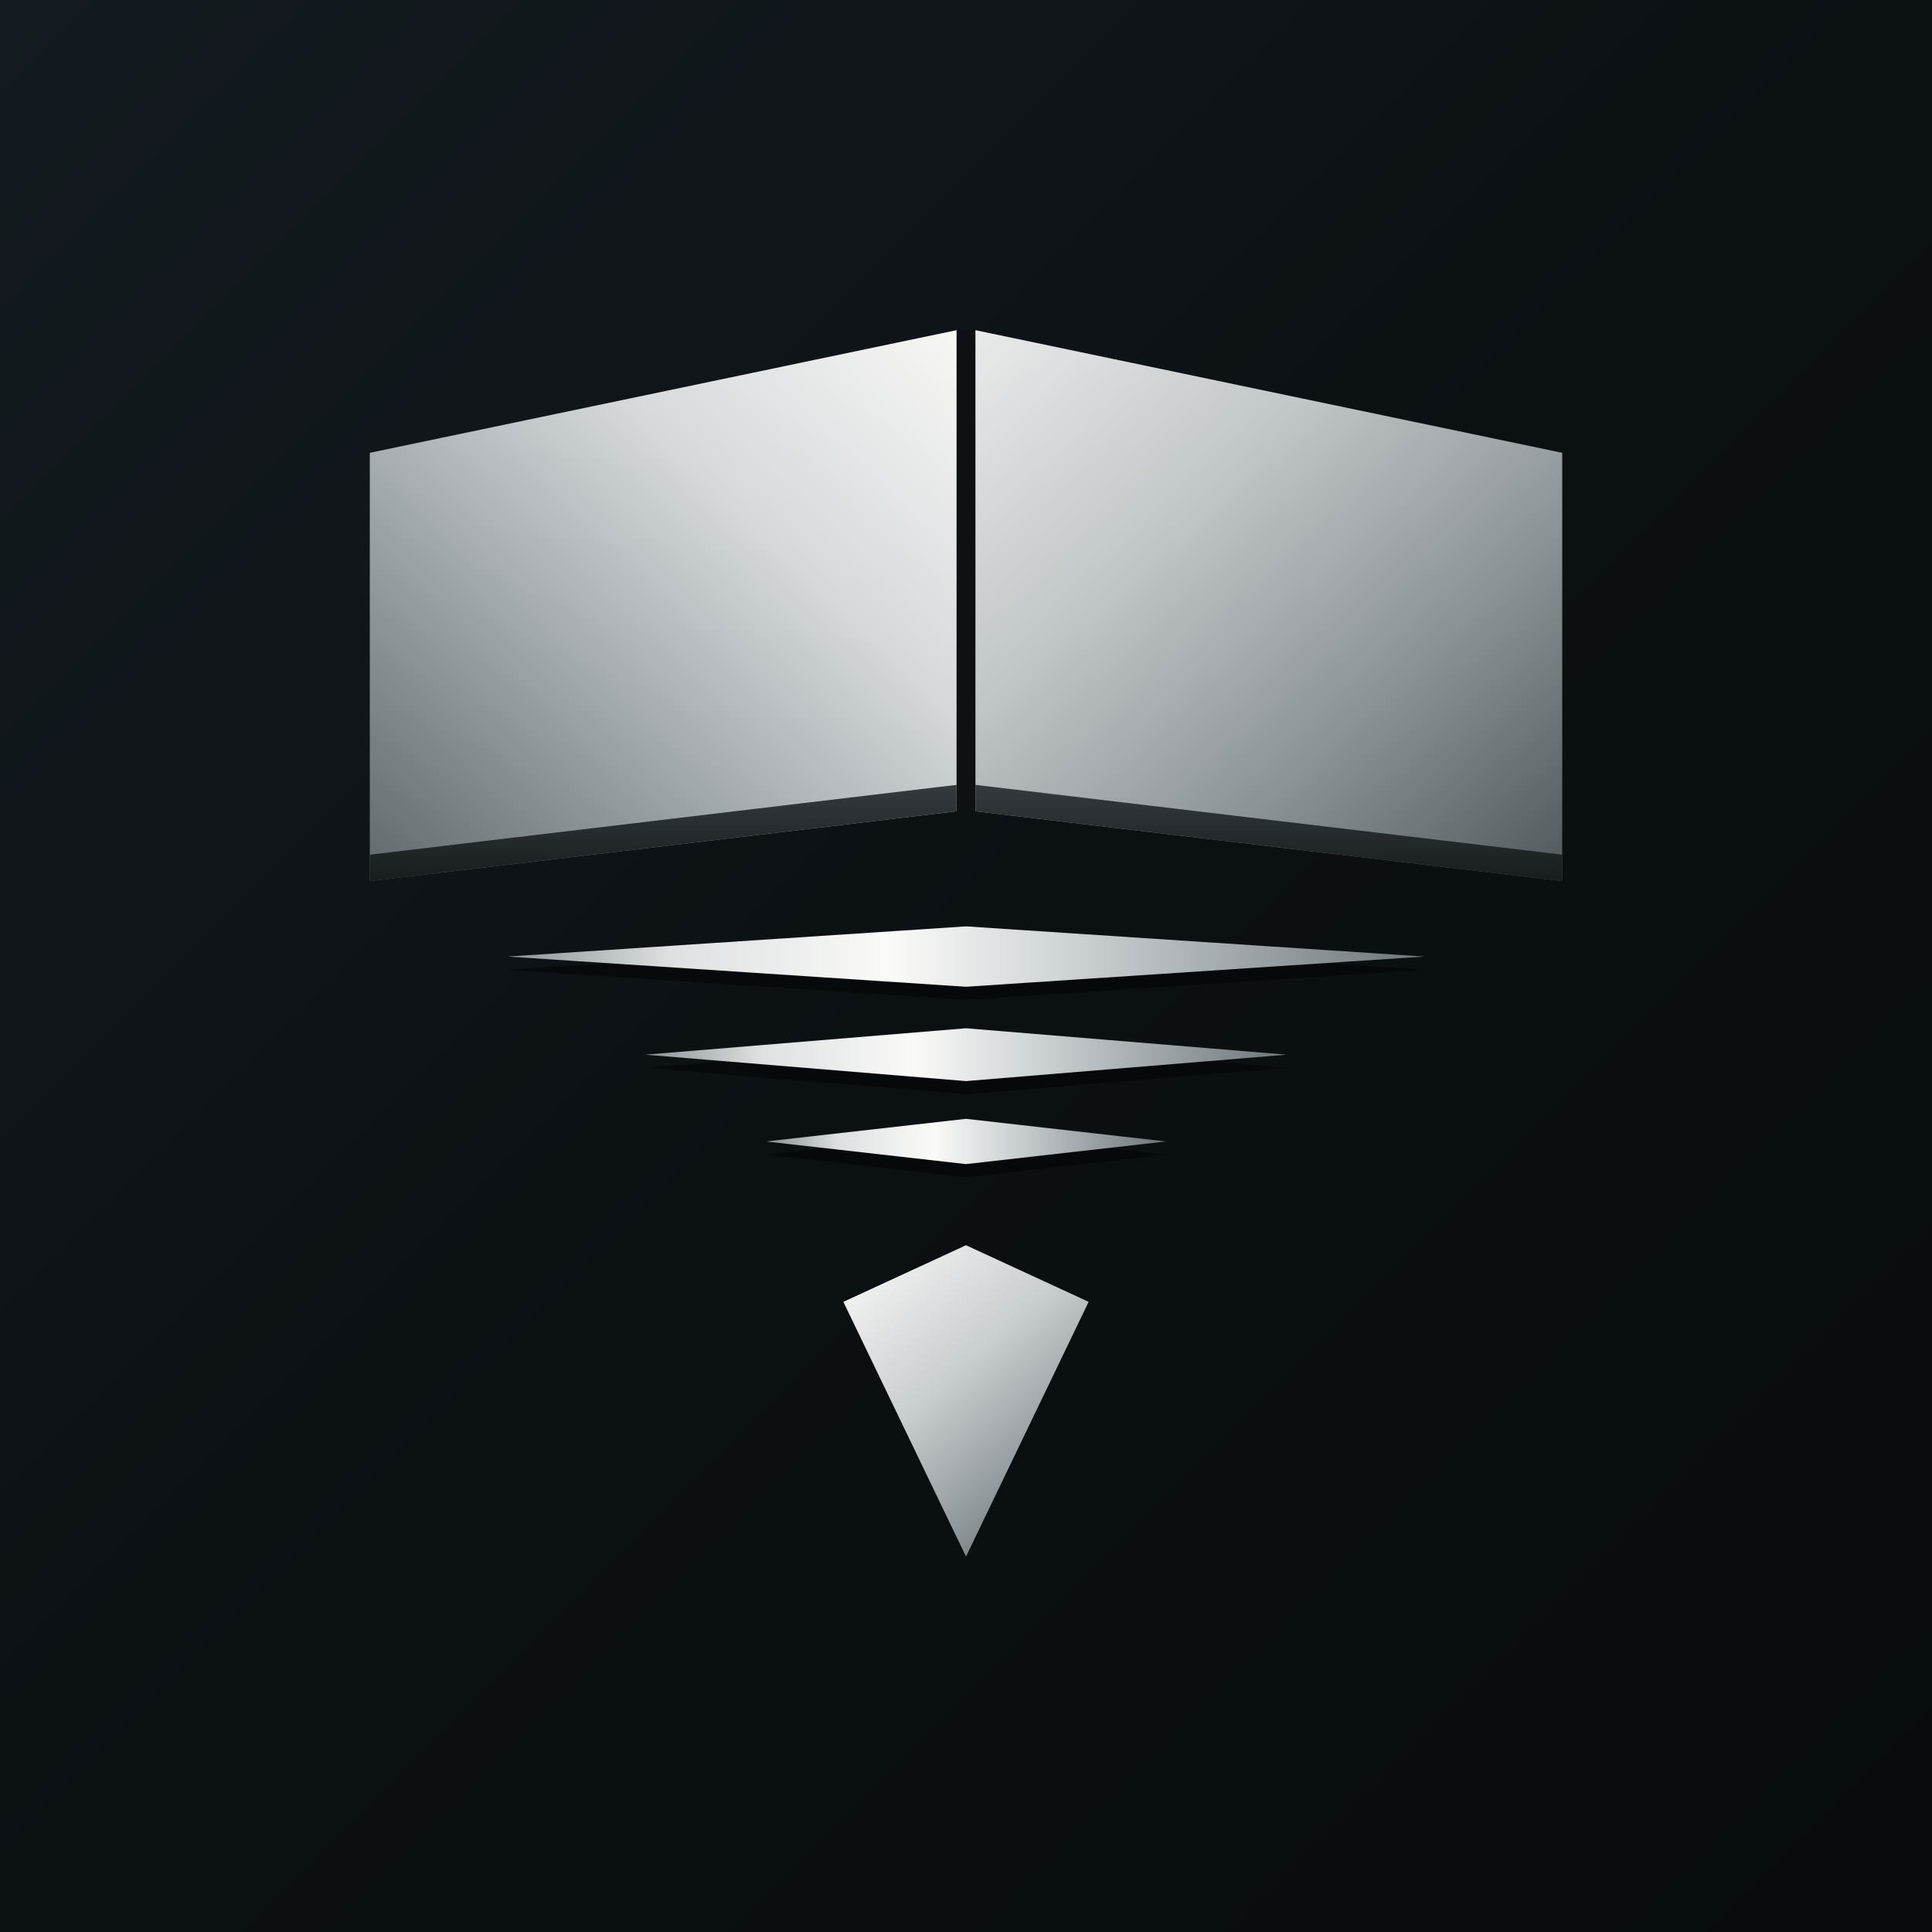
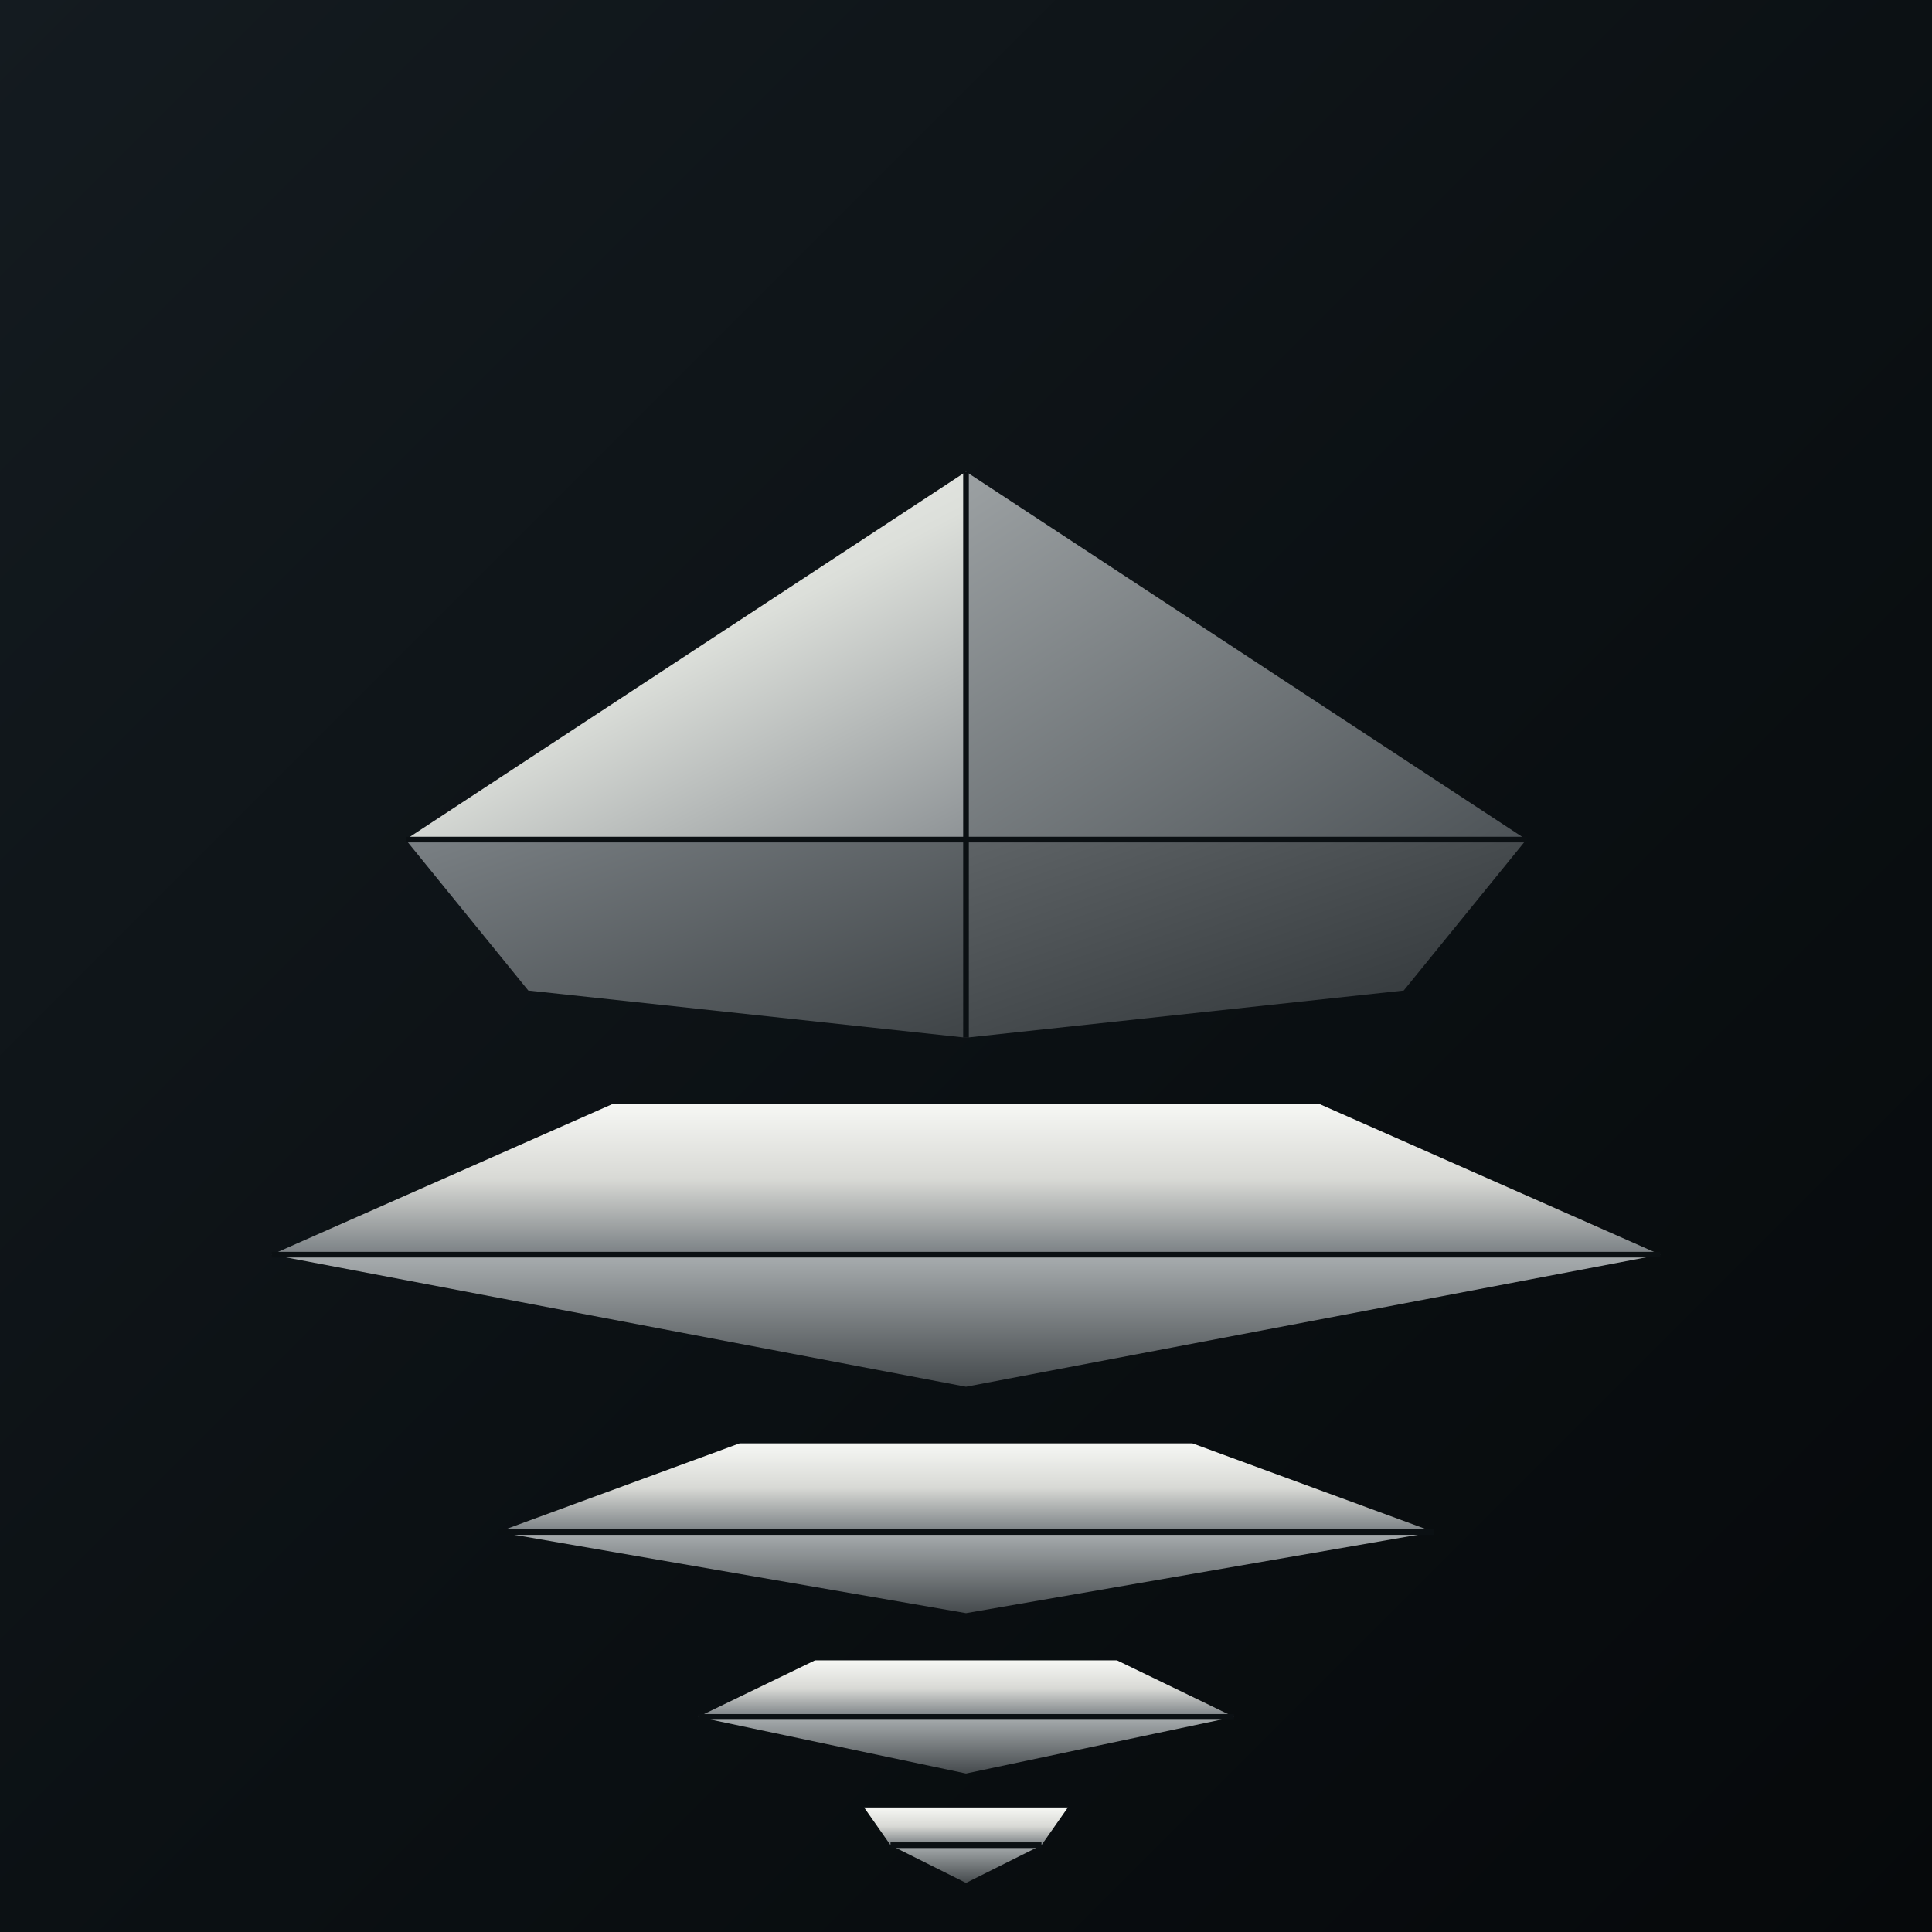
- <svg xmlns="http://www.w3.org/2000/svg" width="1024" height="1024" viewBox="0 0 1024 1024" fill="none">
+ <svg xmlns="http://www.w3.org/2000/svg" viewBox="0 0 1024 1024" width="1024" height="1024" role="img" aria-label="SOGN SAFE app icon">
  <defs>
-     <linearGradient id="bgGrad" x1="0" y1="0" x2="1" y2="1">
+     <linearGradient id="bg" x1="0" y1="0" x2="1" y2="1">
      <stop offset="0" stop-color="#141B20" />
-       <stop offset="0.5" stop-color="#0B1013" />
-       <stop offset="1" stop-color="#080C0E" />
+       <stop offset="0.55" stop-color="#0B1013" />
+       <stop offset="1" stop-color="#06090B" />
    </linearGradient>
-     <linearGradient id="metalLeft" x1="1" y1="0" x2="0" y2="1">
-       <stop offset="0" stop-color="#F7F7F4" />
-       <stop offset="0.34" stop-color="#D6DADD" />
-       <stop offset="0.68" stop-color="#9AA1A5" />
-       <stop offset="1" stop-color="#61686C" />
+     <linearGradient id="bowTL" x1="0.2" y1="0" x2="1" y2="1">
+       <stop offset="0" stop-color="#F8F9F6" />
+       <stop offset="0.45" stop-color="#DCDFDA" />
+       <stop offset="1" stop-color="#8E9396" />
    </linearGradient>
-     <linearGradient id="metalRight" x1="0" y1="0" x2="1" y2="1">
-       <stop offset="0" stop-color="#E9EBEA" />
-       <stop offset="0.34" stop-color="#C1C6C8" />
-       <stop offset="0.68" stop-color="#8B9296" />
-       <stop offset="1" stop-color="#51585C" />
+     <linearGradient id="bowTR" x1="0" y1="0" x2="1" y2="1">
+       <stop offset="0" stop-color="#9CA1A3" />
+       <stop offset="1" stop-color="#4D5357" />
    </linearGradient>
-     <linearGradient id="bevelGrad" x1="0" y1="0" x2="0" y2="1">
-       <stop offset="0" stop-color="#343A3D" />
-       <stop offset="1" stop-color="#171C1F" />
+     <linearGradient id="bowBevelL" x1="0" y1="0" x2="1" y2="1">
+       <stop offset="0" stop-color="#7A8084" />
+       <stop offset="1" stop-color="#3F4447" />
    </linearGradient>
-     <linearGradient id="waveMetal" x1="0" y1="0" x2="1" y2="0">
-       <stop offset="0" stop-color="#8A9195" />
-       <stop offset="0.18" stop-color="#DDE1E1" />
-       <stop offset="0.42" stop-color="#FAFAF8" />
-       <stop offset="0.62" stop-color="#CBD1D3" />
-       <stop offset="1" stop-color="#6E757A" />
+     <linearGradient id="bowBevelR" x1="0" y1="0" x2="1" y2="1">
+       <stop offset="0" stop-color="#5E6366" />
+       <stop offset="1" stop-color="#2D3235" />
    </linearGradient>
-     <linearGradient id="diamondMetal" x1="0.2" y1="0" x2="0.9" y2="1">
-       <stop offset="0" stop-color="#F2F3F1" />
-       <stop offset="0.4" stop-color="#C8CDCF" />
-       <stop offset="0.75" stop-color="#8E9599" />
-       <stop offset="1" stop-color="#5A6165" />
+     <linearGradient id="chevTop" x1="0" y1="0" x2="0" y2="1">
+       <stop offset="0" stop-color="#F6F7F4" />
+       <stop offset="0.5" stop-color="#D8D9D5" />
+       <stop offset="1" stop-color="#7A8084" />
+     </linearGradient>
+     <linearGradient id="chevBottom" x1="0" y1="0" x2="0" y2="1">
+       <stop offset="0" stop-color="#A8ADAF" />
+       <stop offset="1" stop-color="#454A4D" />
    </linearGradient>
  </defs>
-   <rect width="1024" height="1024" fill="url(#bgGrad)" />
-   <g id="Symbol">
-     <g id="Ship">
-       <path id="Center Seam" d="M507 175 H517 V430 H507 Z" fill="#0D1114" />
-       <path id="Ship Left" d="M507 175 L196 240 L196 467 L507 430 Z" fill="url(#metalLeft)" />
-       <path id="Ship Right" d="M517 175 L828 240 L828 467 L517 430 Z" fill="url(#metalRight)" />
-       <path id="Left Bevel" d="M196 467 L507 430 L507 416 L196 453 Z" fill="url(#bevelGrad)" />
-       <path id="Right Bevel" d="M828 467 L517 430 L517 416 L828 453 Z" fill="url(#bevelGrad)" />
-     </g>
-     <g id="Navigation Layers">
-       <path id="Wave 01 Shadow" d="M269 514 L512 498 L755 514 L512 530 Z" fill="#05080A" opacity="0.85" />
-       <path id="Wave 01" d="M269 507 L512 491 L755 507 L512 523 Z" fill="url(#waveMetal)" />
-       <path id="Wave 02 Shadow" d="M342 566 L512 552 L682 566 L512 580 Z" fill="#05080A" opacity="0.85" />
-       <path id="Wave 02" d="M342 559 L512 545 L682 559 L512 573 Z" fill="url(#waveMetal)" />
-       <path id="Wave 03 Shadow" d="M406 612 L512 600 L618 612 L512 624 Z" fill="#05080A" opacity="0.85" />
-       <path id="Wave 03" d="M406 605 L512 593 L618 605 L512 617 Z" fill="url(#waveMetal)" />
-     </g>
-     <g id="Direction Mark">
-       <path id="Direction Diamond" d="M512 660 L577 690 L512 825 L447 690 Z" fill="url(#diamondMetal)" />
-     </g>
-   </g>
+   <rect x="0" y="0" width="1024" height="1024" fill="url(#bg)" />
+   <path id="Ship Top Left" d="M 512 250 L 215 445 L 512 445 Z" fill="url(#bowTL)" />
+   <path id="Ship Top Right" d="M 512 250 L 809 445 L 512 445 Z" fill="url(#bowTR)" />
+   <path id="Ship Bevel Left" d="M 215 445 L 280 525 L 512 550 L 512 445 Z" fill="url(#bowBevelL)" />
+   <path id="Ship Bevel Right" d="M 809 445 L 744 525 L 512 550 L 512 445 Z" fill="url(#bowBevelR)" />
+   <line id="Ship Horizontal Seam" x1="215" y1="445" x2="809" y2="445" stroke="#0B1013" stroke-width="3" />
+   <line id="Ship Vertical Seam" x1="512" y1="250" x2="512" y2="550" stroke="#0B1013" stroke-width="3" />
+   <path id="Wave 1 Top" d="M 325 585 L 699 585 L 880 665 L 144 665 Z" fill="url(#chevTop)" />
+   <path id="Wave 1 Bottom" d="M 144 665 L 880 665 L 512 735 Z" fill="url(#chevBottom)" />
+   <line id="Wave 1 Seam" x1="144" y1="665" x2="880" y2="665" stroke="#0B1013" stroke-width="3" />
+   <path id="Wave 2 Top" d="M 392 765 L 632 765 L 760 812 L 264 812 Z" fill="url(#chevTop)" />
+   <path id="Wave 2 Bottom" d="M 264 812 L 760 812 L 512 855 Z" fill="url(#chevBottom)" />
+   <line id="Wave 2 Seam" x1="264" y1="812" x2="760" y2="812" stroke="#0B1013" stroke-width="3" />
+   <path id="Wave 3 Top" d="M 432 880 L 592 880 L 654 910 L 370 910 Z" fill="url(#chevTop)" />
+   <path id="Wave 3 Bottom" d="M 370 910 L 654 910 L 512 940 Z" fill="url(#chevBottom)" />
+   <line id="Wave 3 Seam" x1="370" y1="910" x2="654" y2="910" stroke="#0B1013" stroke-width="3" />
+   <path id="Diamond Top" d="M 458 958 L 566 958 L 552 978 L 472 978 Z" fill="url(#chevTop)" />
+   <path id="Diamond Bottom" d="M 472 978 L 552 978 L 512 998 Z" fill="url(#chevBottom)" />
+   <line id="Diamond Seam" x1="472" y1="978" x2="552" y2="978" stroke="#0B1013" stroke-width="3" />
</svg>
